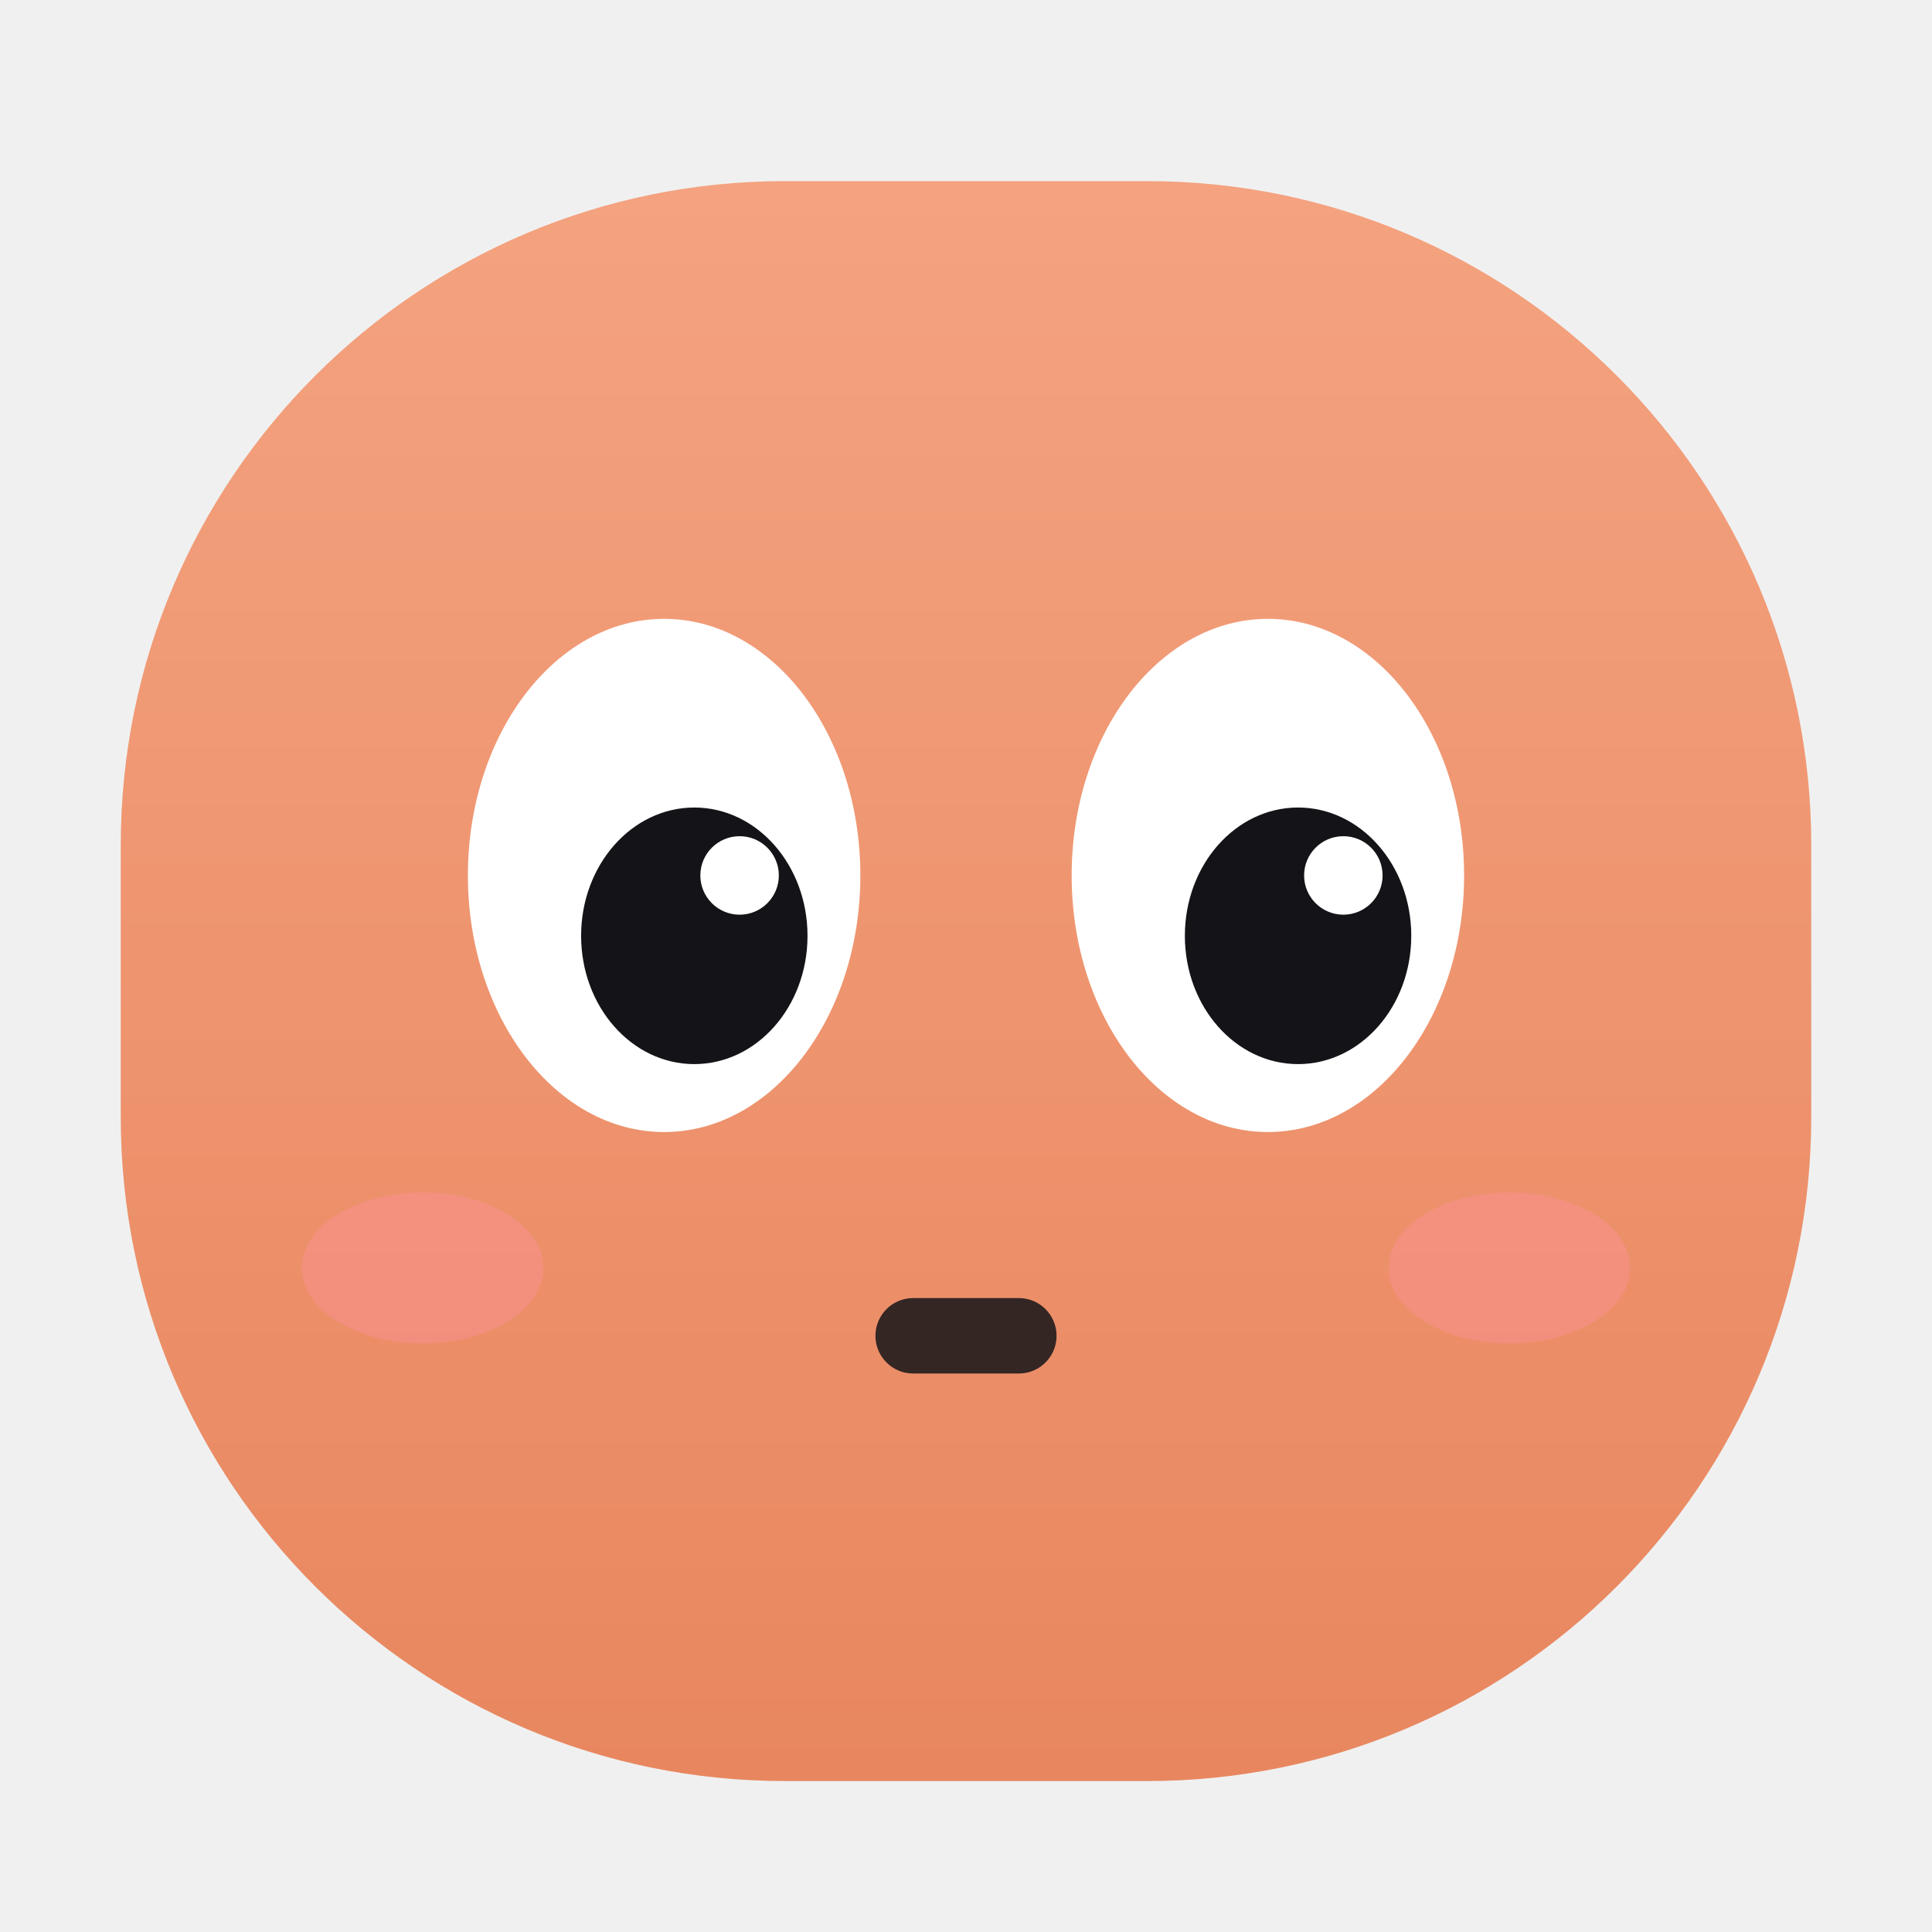
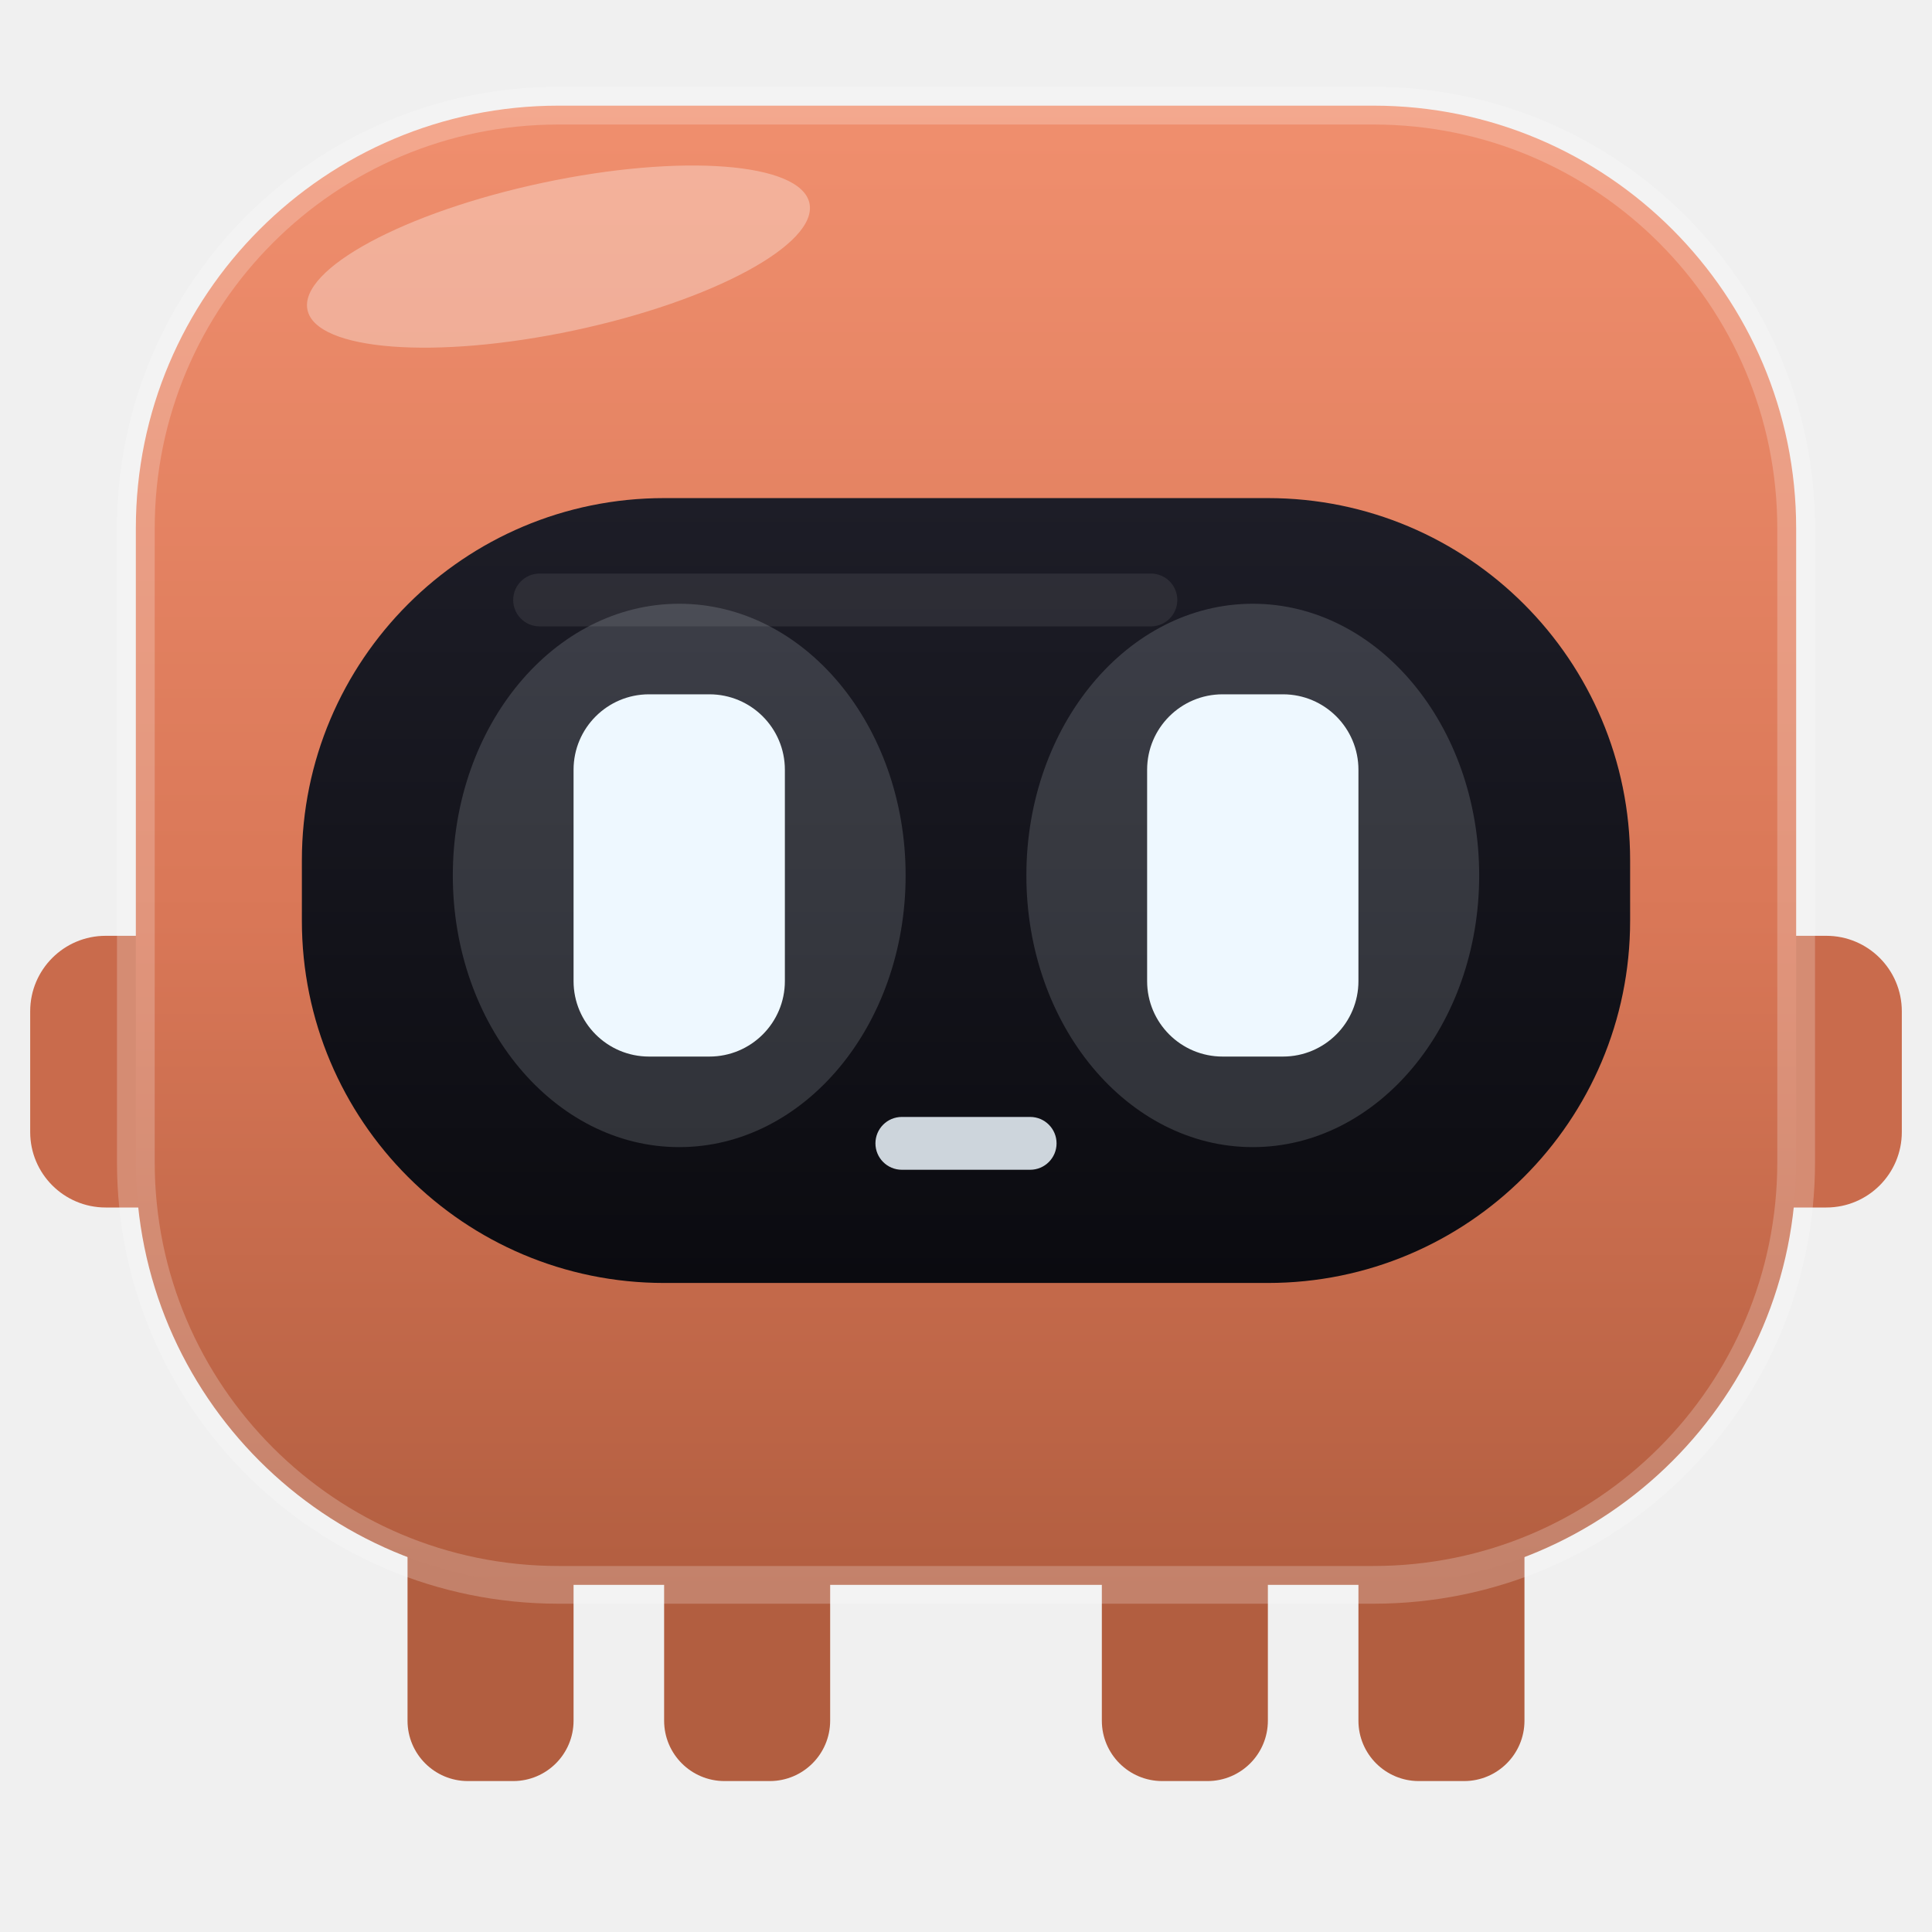
<svg xmlns="http://www.w3.org/2000/svg" viewBox="0 0 128 128">
  <defs>
-     <linearGradient id="g" x1="0" y1="0" x2="0" y2="1">
-       <stop offset="0" stop-color="#F4A27F" />
-       <stop offset="1" stop-color="#E8875F" />
+     <linearGradient id="body" x1="0" y1="0" x2="0" y2="1">
+       <stop offset="0" stop-color="#F08F6E" />
+       <stop offset=".55" stop-color="#D97757" />
+       <stop offset="1" stop-color="#B25E40" />
+     </linearGradient>
+     <linearGradient id="screen" x1="0" y1="0" x2="0" y2="1">
+       <stop offset="0" stop-color="#1D1D27" />
+       <stop offset="1" stop-color="#0B0B10" />
    </linearGradient>
  </defs>
-   <rect x="8" y="12" width="112" height="106" rx="44" fill="url(#g)" />
-   <ellipse cx="44" cy="58" rx="13" ry="17" fill="#fff" />
-   <ellipse cx="84" cy="58" rx="13" ry="17" fill="#fff" />
-   <ellipse cx="46" cy="62" rx="7.5" ry="8.5" fill="#141418" />
-   <ellipse cx="86" cy="62" rx="7.5" ry="8.5" fill="#141418" />
-   <circle cx="49" cy="58" r="2.6" fill="#fff" />
-   <circle cx="89" cy="58" r="2.6" fill="#fff" />
-   <rect x="58" y="86" width="12" height="5" rx="2.5" fill="#141418" opacity=".85" />
-   <ellipse cx="28" cy="84" rx="8" ry="5" fill="#FF8FA3" opacity=".35" />
-   <ellipse cx="100" cy="84" rx="8" ry="5" fill="#FF8FA3" opacity=".35" />
+   <g fill="#B25E40">
+     <rect x="27" y="96" width="11" height="22" rx="4" />
+     <rect x="44" y="96" width="11" height="22" rx="4" />
+     <rect x="73" y="96" width="11" height="22" rx="4" />
+     <rect x="90" y="96" width="11" height="22" rx="4" />
+   </g>
+   <g fill="#C96B4C">
+     <rect x="2" y="62" width="18" height="18" rx="5" />
+     <rect x="108" y="62" width="18" height="18" rx="5" />
+   </g>
+   <rect x="9" y="7" width="110" height="98" rx="28" fill="url(#body)" stroke="#fff" stroke-opacity=".22" stroke-width="2.5" />
+   <ellipse cx="37" cy="17" rx="17" ry="5" fill="#fff" opacity=".32" transform="rotate(-12 37 17)" />
+   <rect x="20" y="33" width="88" height="52" rx="24" fill="url(#screen)" />
+   <rect x="34" y="38" width="44" height="3.5" rx="1.75" fill="#fff" opacity=".08" />
+   <g fill="#EEF8FF">
+     <ellipse cx="45" cy="58" rx="15" ry="18" opacity=".16" />
+     <ellipse cx="83" cy="58" rx="15" ry="18" opacity=".16" />
+     <rect x="38" y="46" width="14" height="24" rx="5" />
+     <rect x="76" y="46" width="14" height="24" rx="5" />
+     <rect x="58" y="74" width="12" height="3.5" rx="1.75" opacity=".85" />
+   </g>
</svg>
